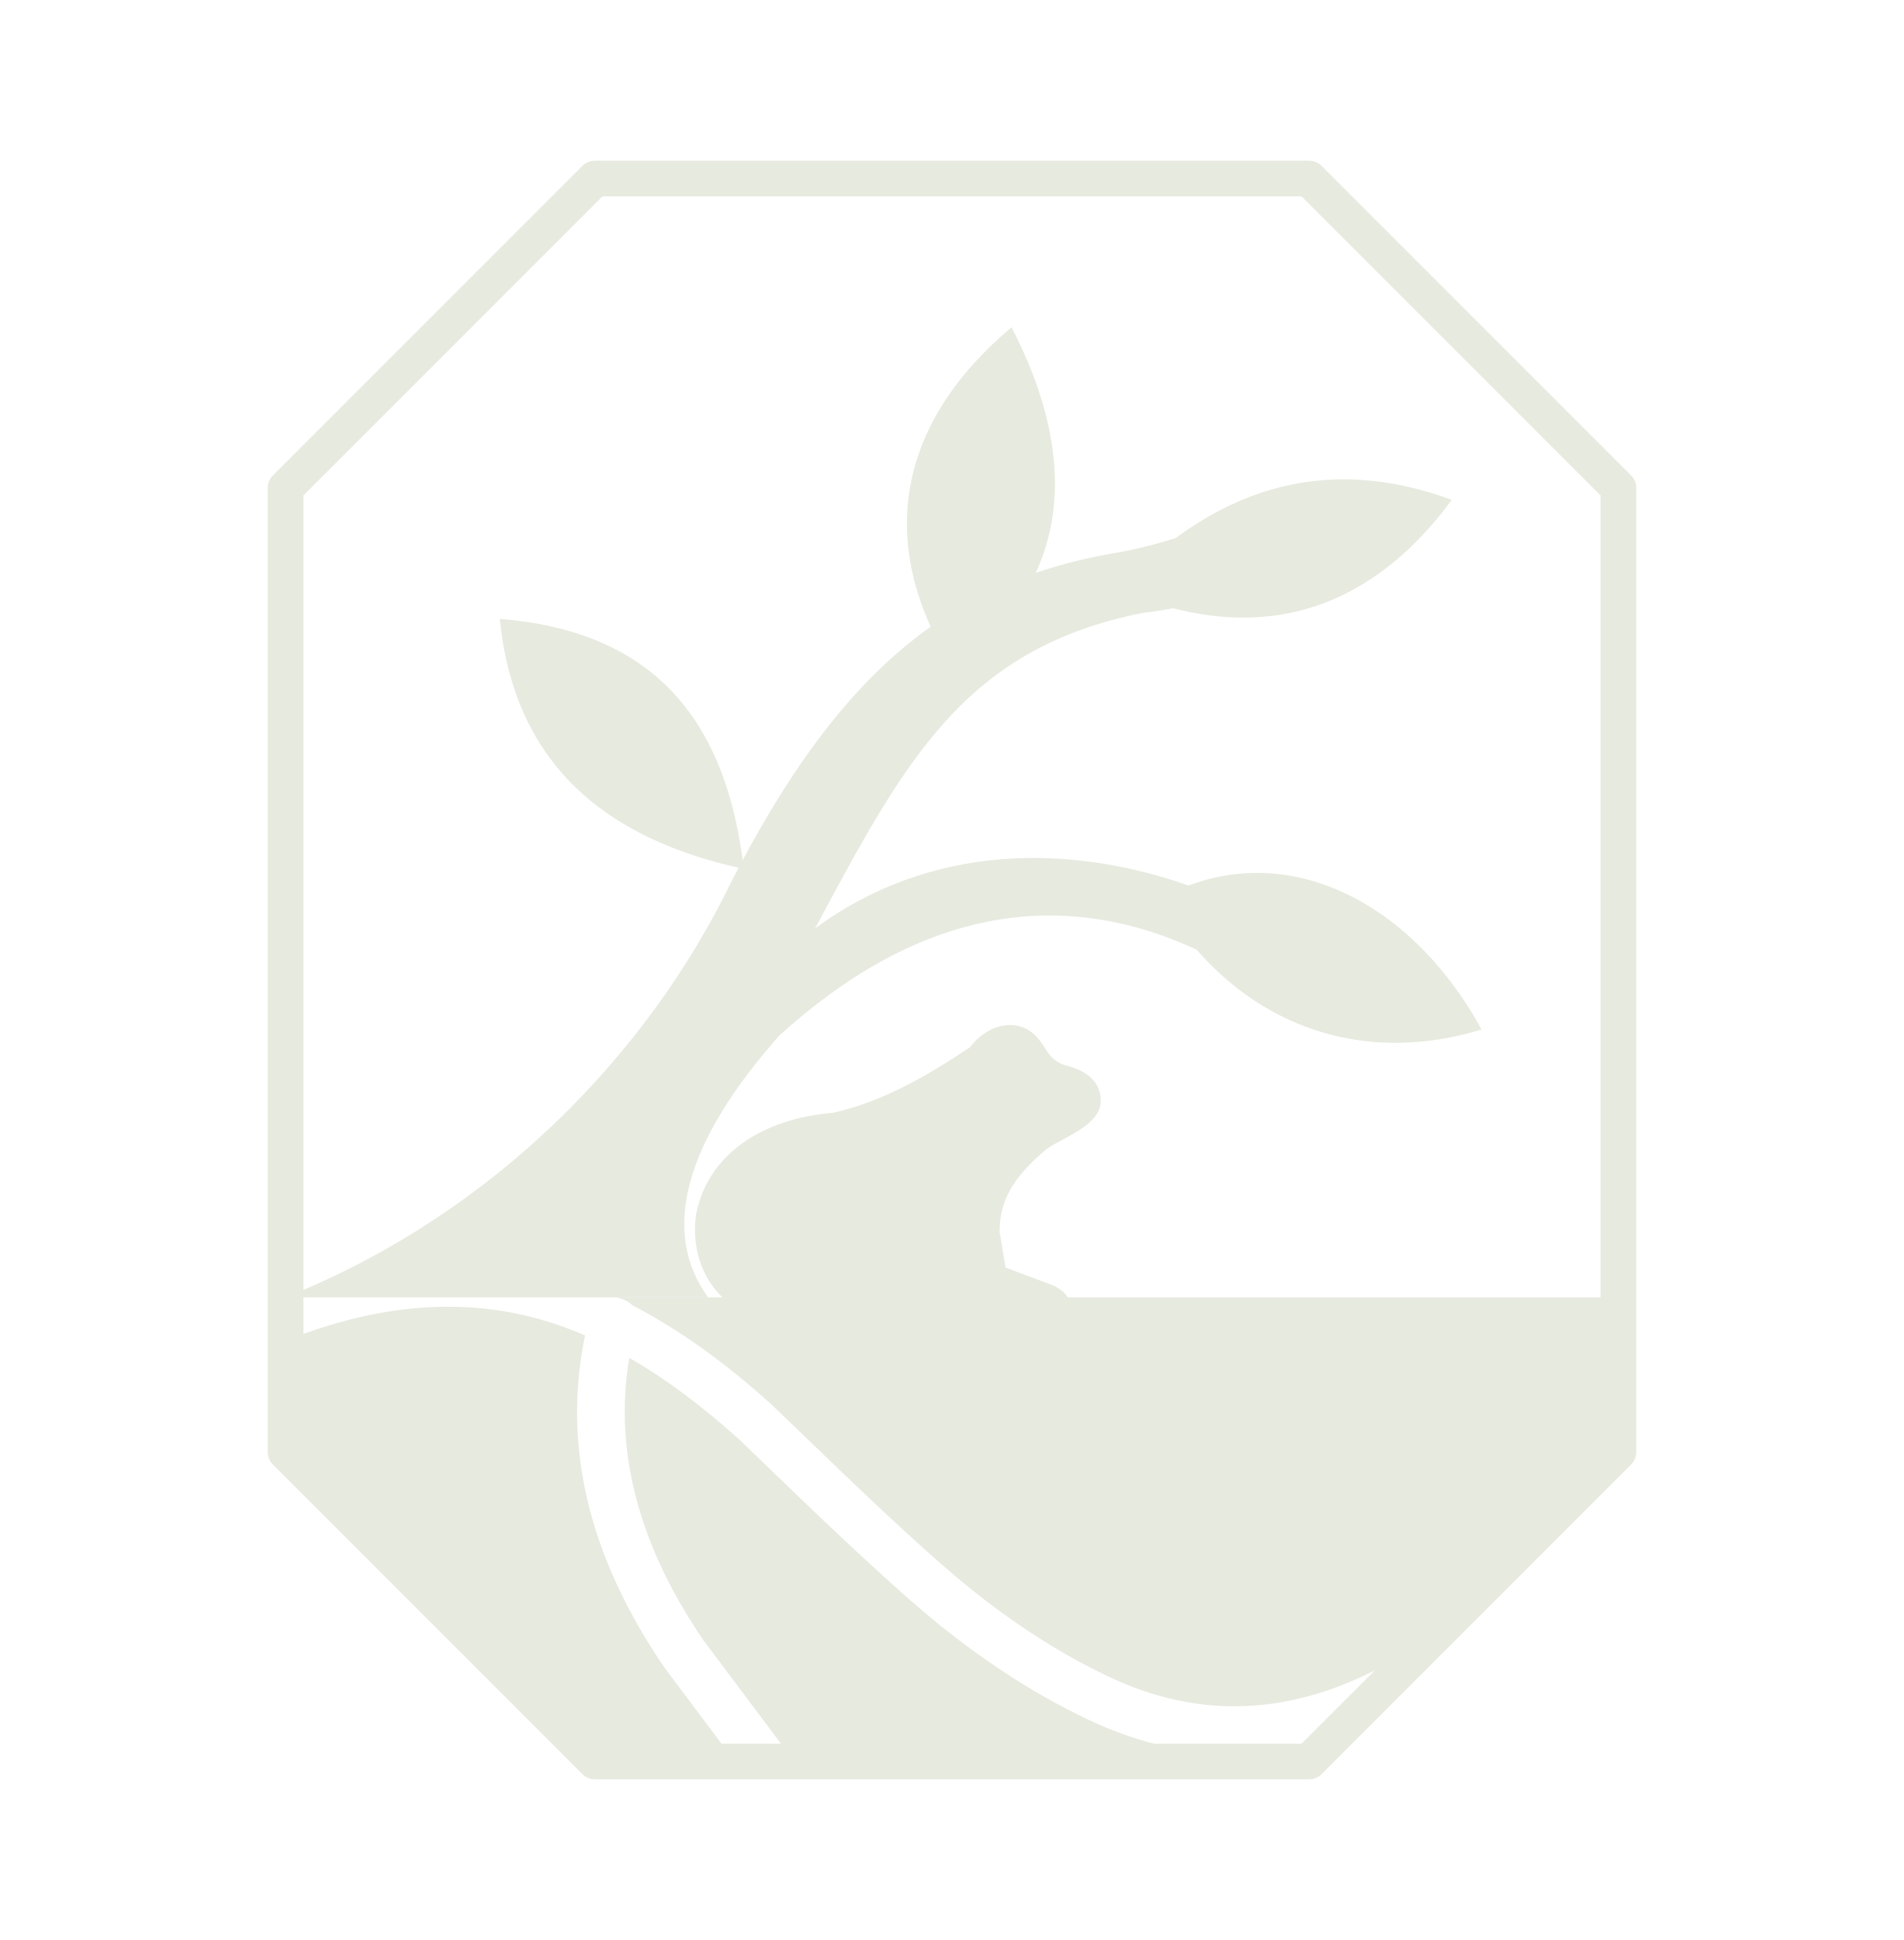
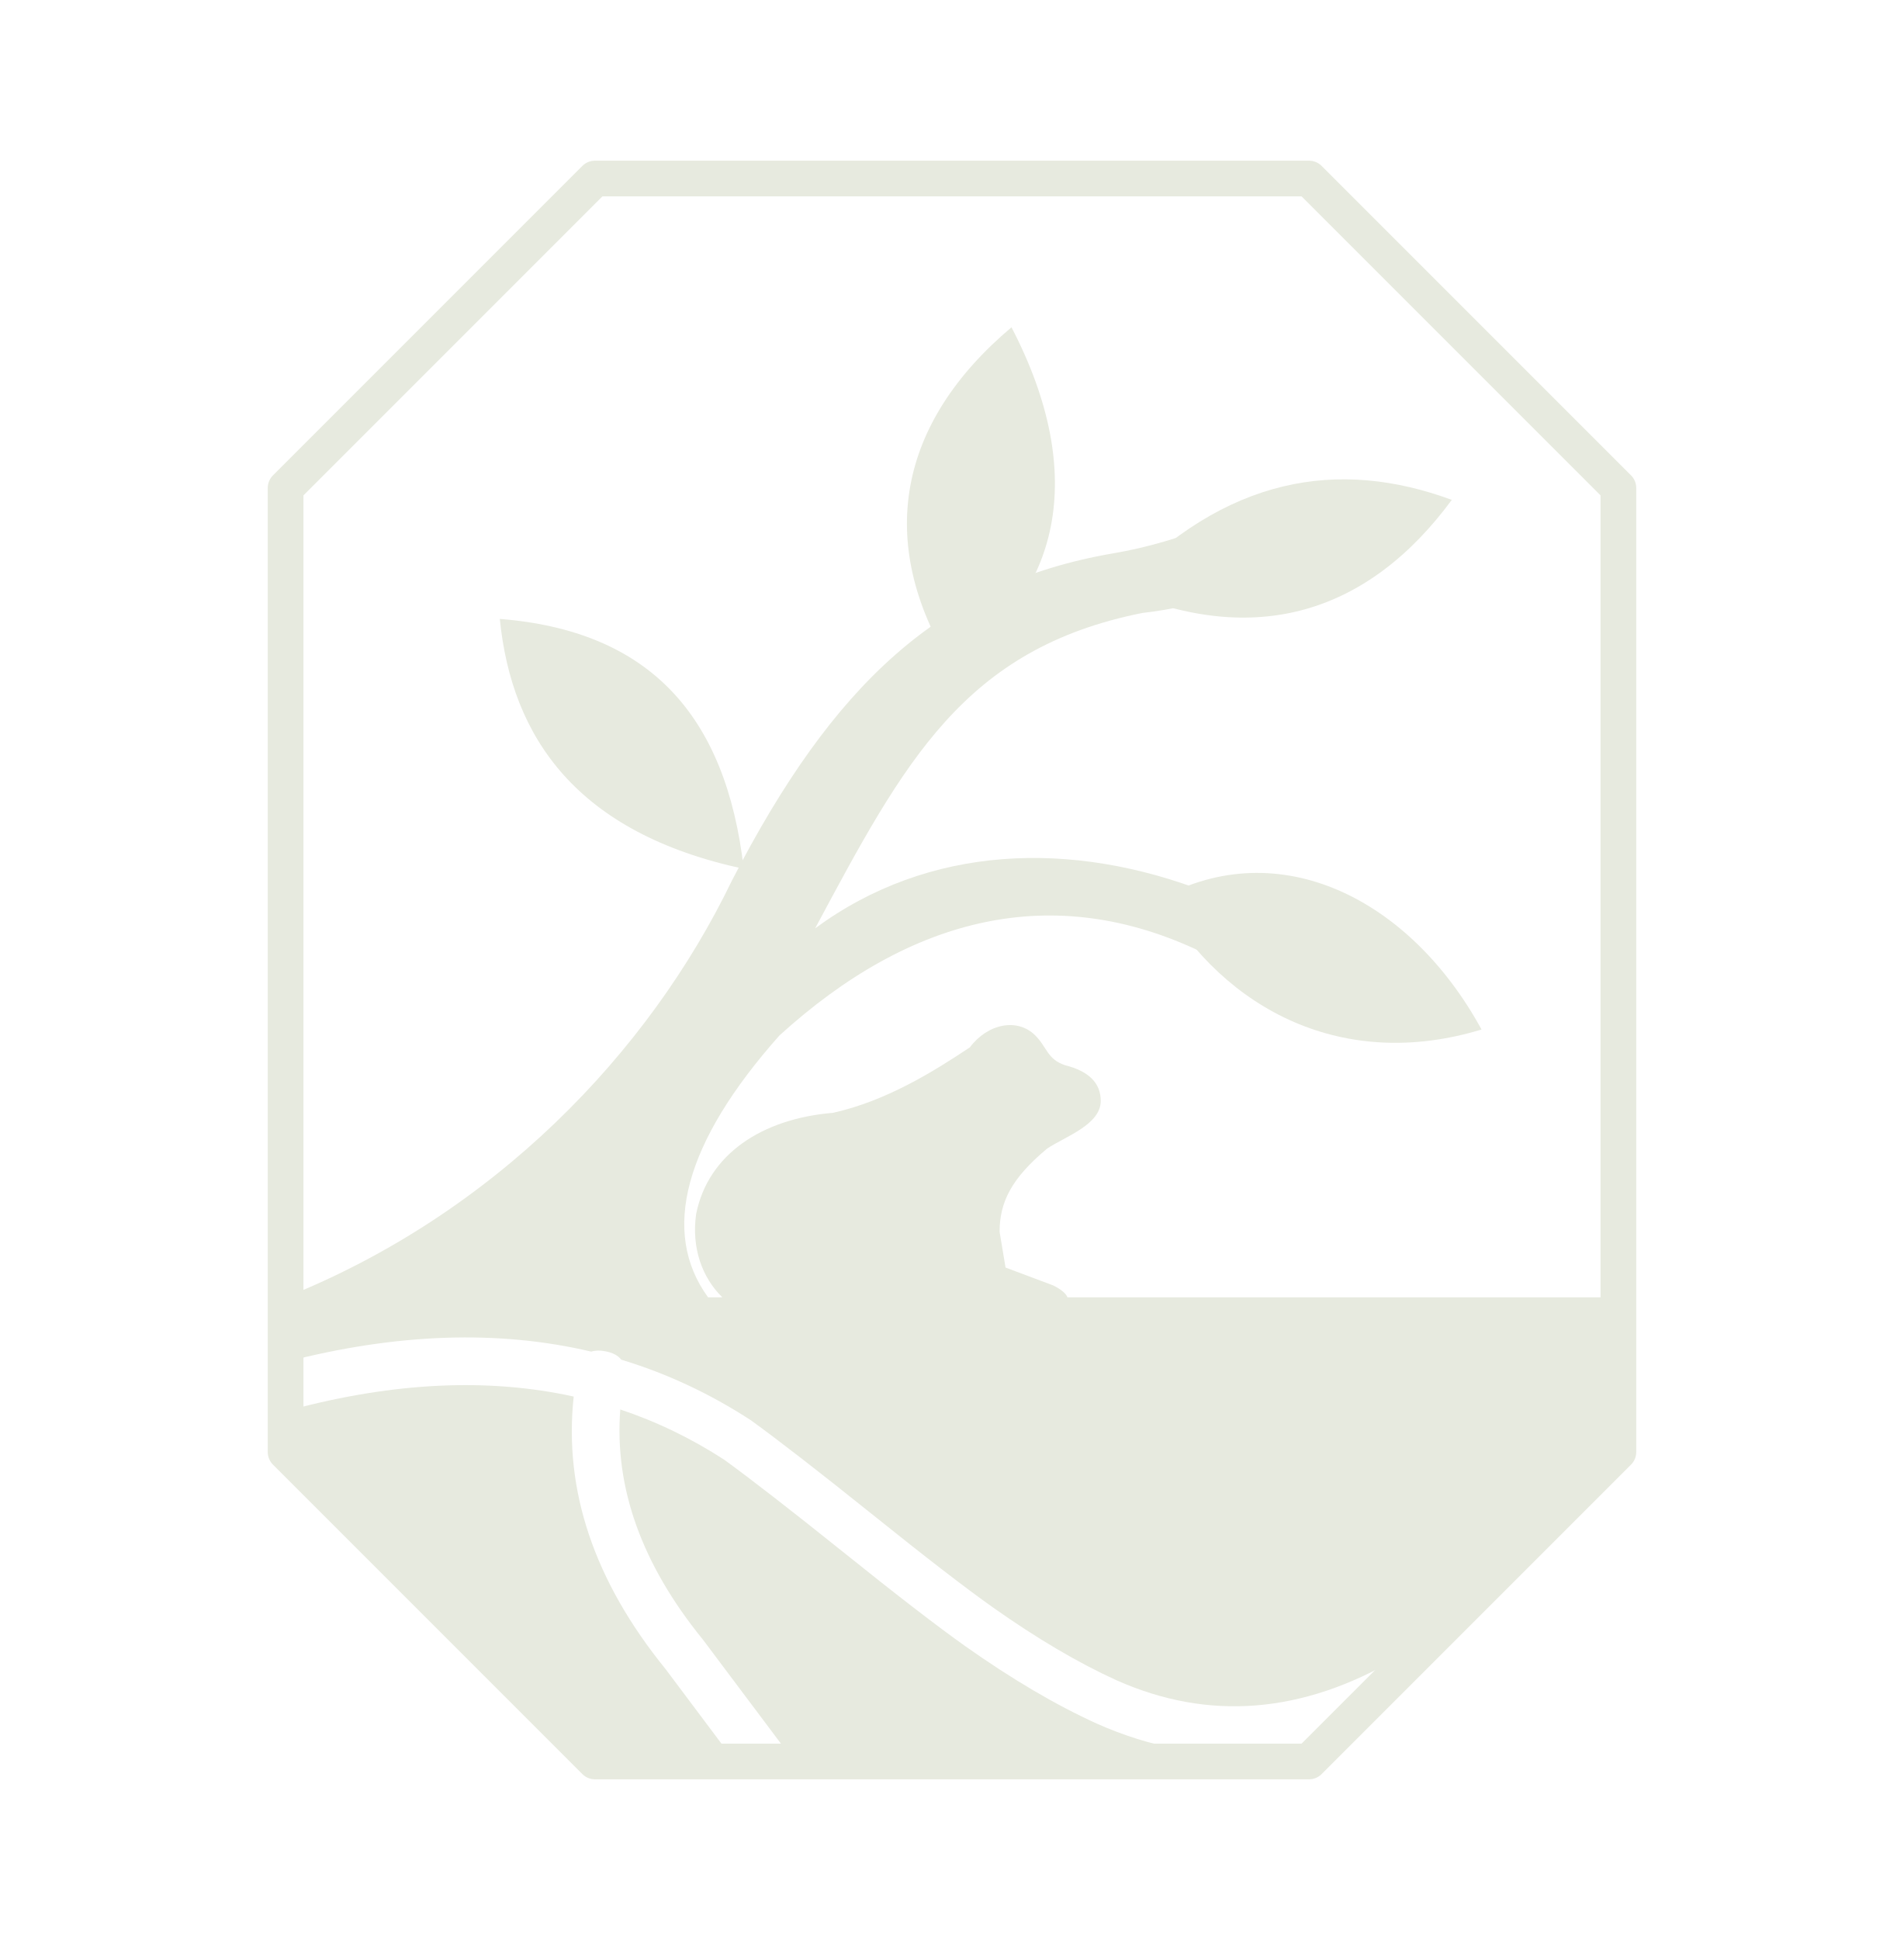
<svg xmlns="http://www.w3.org/2000/svg" viewBox="0 0 320 326" role="img" aria-labelledby="title">
  <defs>
    <clipPath id="case">
      <path d="M100 30h120l52 52v162l-52 52H100l-52-52V82z" />
    </clipPath>
  </defs>
  <g clip-path="url(#case)" fill="#e7eadf">
-     <path d="M48 218c35-14 61-41 75-70 17-33 35-50 64-55 12-2 22-7 30-10l4 8c-10 8-20 11-29 12-30 6-40 25-55 53 19-14 43-15 66-6l-1 10c-25-12-49-6-71 14-16 18-20 33-12 44z" />
+     <path d="M48 218C83 204 109 177 123 148C140 115 158 98 187 93C199 91 209 86 217 83L221 91C211 99 201 102 192 103C162 109 152 128 137 156C156 142 180 141 203 150L202 160C177 148 153 154 131 174C115 192 111 207 119 218H121.4C118.01 214.71 116.19 209.68 117 204C119 194 128 188 140 187C149 185 157 180 163 176C166 172 171 171 174 174C176 176 176 178 179 179Q185 180.5 185 185C185 189 179 191 176 193C170 198 168 202 168 207L169 213L177 216C178.39 216.69 179.18 217.39 179.4 218H272V310H48V237.06Q48.49 237.01 49.03 236.86Q74.96 229.95 96.42 234.68Q93.87 258.31 111.85 280.46L129.8 304.4Q131 306 132.4 306.2Q133.8 306.4 135.4 305.2Q138.6 302.8 136.2 299.6L118.15 275.54L118.1 275.48Q102.73 256.55 104.25 236.85Q113.44 239.92 121.73 245.3Q128.63 250.32 141.49 260.63Q155.25 271.68 162.24 276.63Q173.96 284.92 184.34 289.64Q211.43 301.68 239.03 285.45Q240.75 284.43 241.11 283.06Q241.46 281.7 240.45 279.97Q238.42 276.52 234.97 278.55Q210.92 292.7 187.66 282.36Q177.97 277.95 166.86 270.1Q160.06 265.29 146.49 254.39Q133.41 243.9 126.35 238.77L126.27 238.7L126.18 238.65Q115.88 231.95 104.41 228.48Q103.6 227.42 101.74 227.07Q100.36 226.81 99.37 227.13Q76.02 221.61 48 228.86Z" />
    <path d="M125 146c-28-6-39-22-41-42 25 2 38 16 41 42z" />
    <path d="M160 112c-13-21-9-41 10-57 13 25 8 45-10 57z" />
    <path d="M188 99c18-19 37-22 56-15-14 19-33 25-56 15z" />
    <path d="M195 151c20-11 42 0 54 22-23 7-43-3-54-22z" />
-     <path d="M48 225.1Q48.67 225.03 49.43 224.74Q71.81 216.18 91.26 221.84Q94.76 222.86 98.33 224.41Q92.54 252.25 111.7 280.26L111.75 280.33L129.8 304.4Q131 306 132.4 306.2Q133.8 306.4 135.4 305.2Q138.6 302.8 136.2 299.6L118.25 275.67Q101.84 251.63 105.76 228.17Q114.84 233.4 124.28 241.93Q126.96 244.5 131.95 249.32Q149.37 266.12 157.56 272.77Q170.73 283.45 184.34 289.64Q211.43 301.68 239.03 285.45Q240.75 284.43 241.11 283.06Q241.46 281.7 240.45 279.97Q238.42 276.52 234.97 278.55Q210.92 292.7 187.66 282.36Q174.97 276.59 162.6 266.55Q154.67 260.13 137.51 243.56Q132.46 238.69 129.76 236.11L129.72 236.07L129.68 236.03Q117.82 225.3 106.26 219.33Q105.5 218.52 104.02 218.13Q103.84 218.09 103.68 218.05Q103.62 218.02 103.57 218H272V310H48V225.1Z" />
-     <path d="M124 220c-5-3-8-9-7-16 2-10 11-16 23-17 9-2 17-7 23-11 3-4 8-5 11-2 2 2 2 4 5 5 4 1 6 3 6 6 0 4-6 6-9 8-6 5-8 9-8 14l1 6 8 3c4 2 3 4-2 4z" />
  </g>
  <path d="M100 30h120l52 52v162l-52 52H100l-52-52V82z" fill="none" stroke="#e7eadf" stroke-linejoin="round" stroke-width="6" />
</svg>
